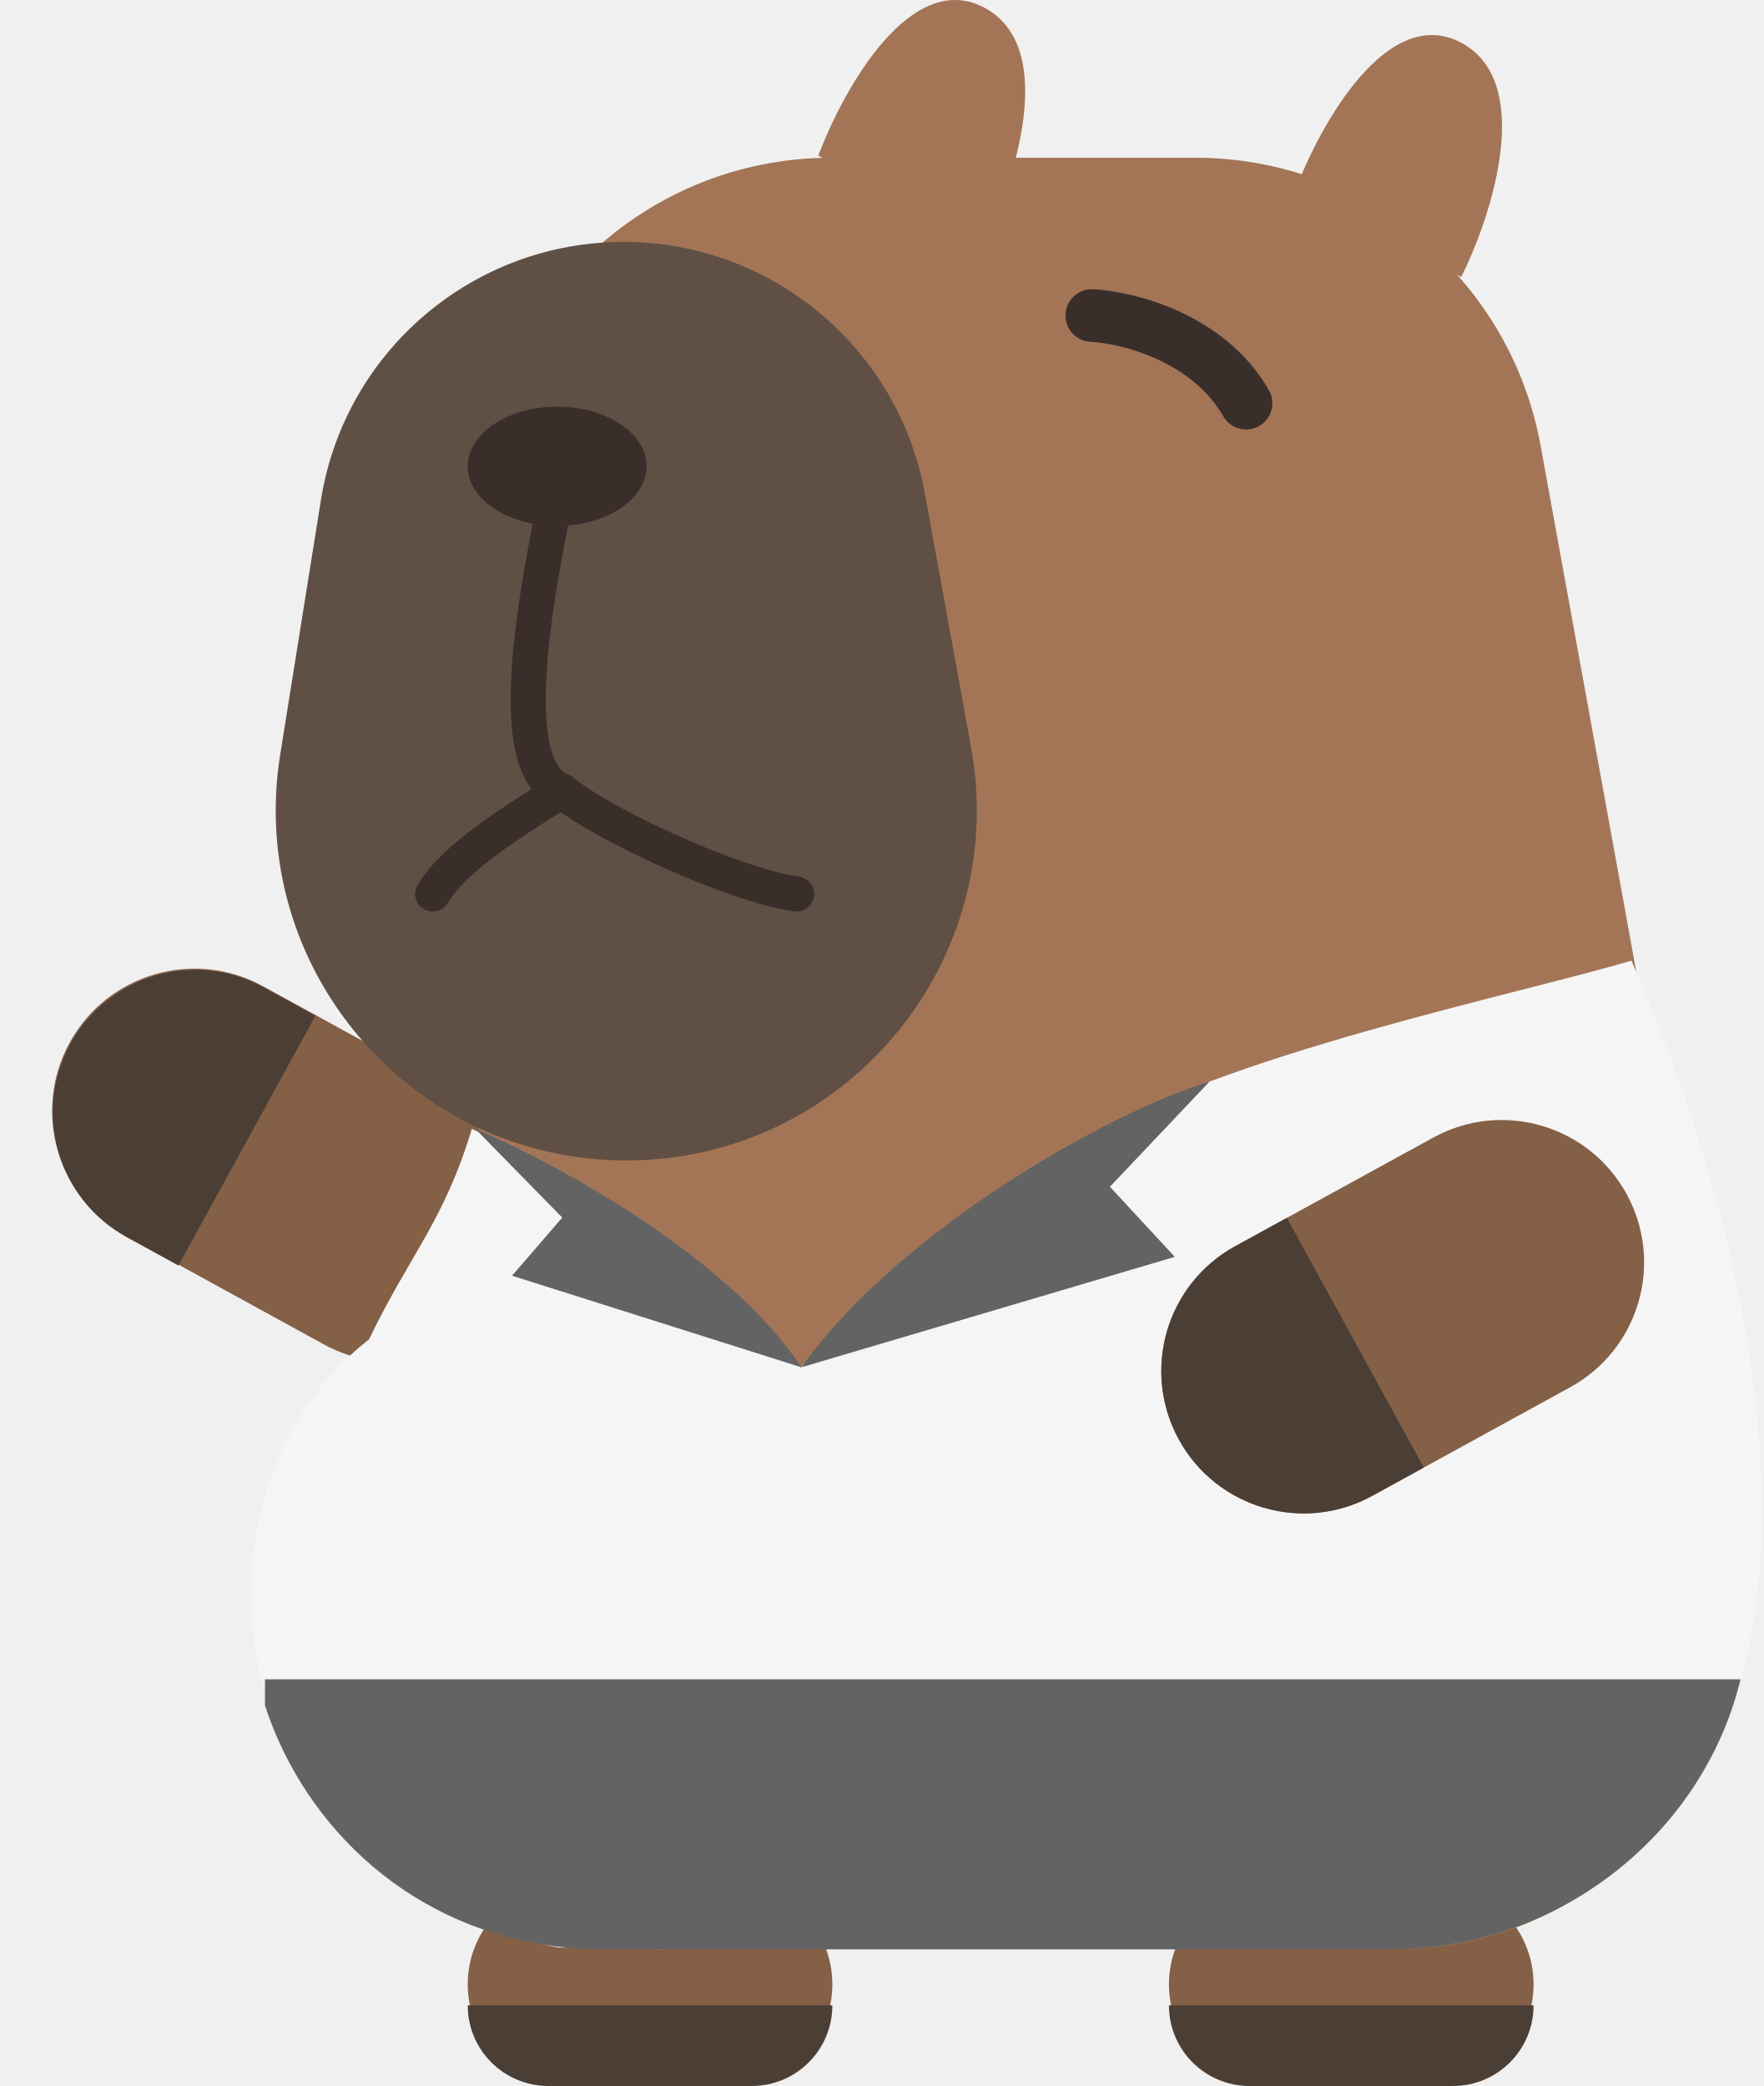
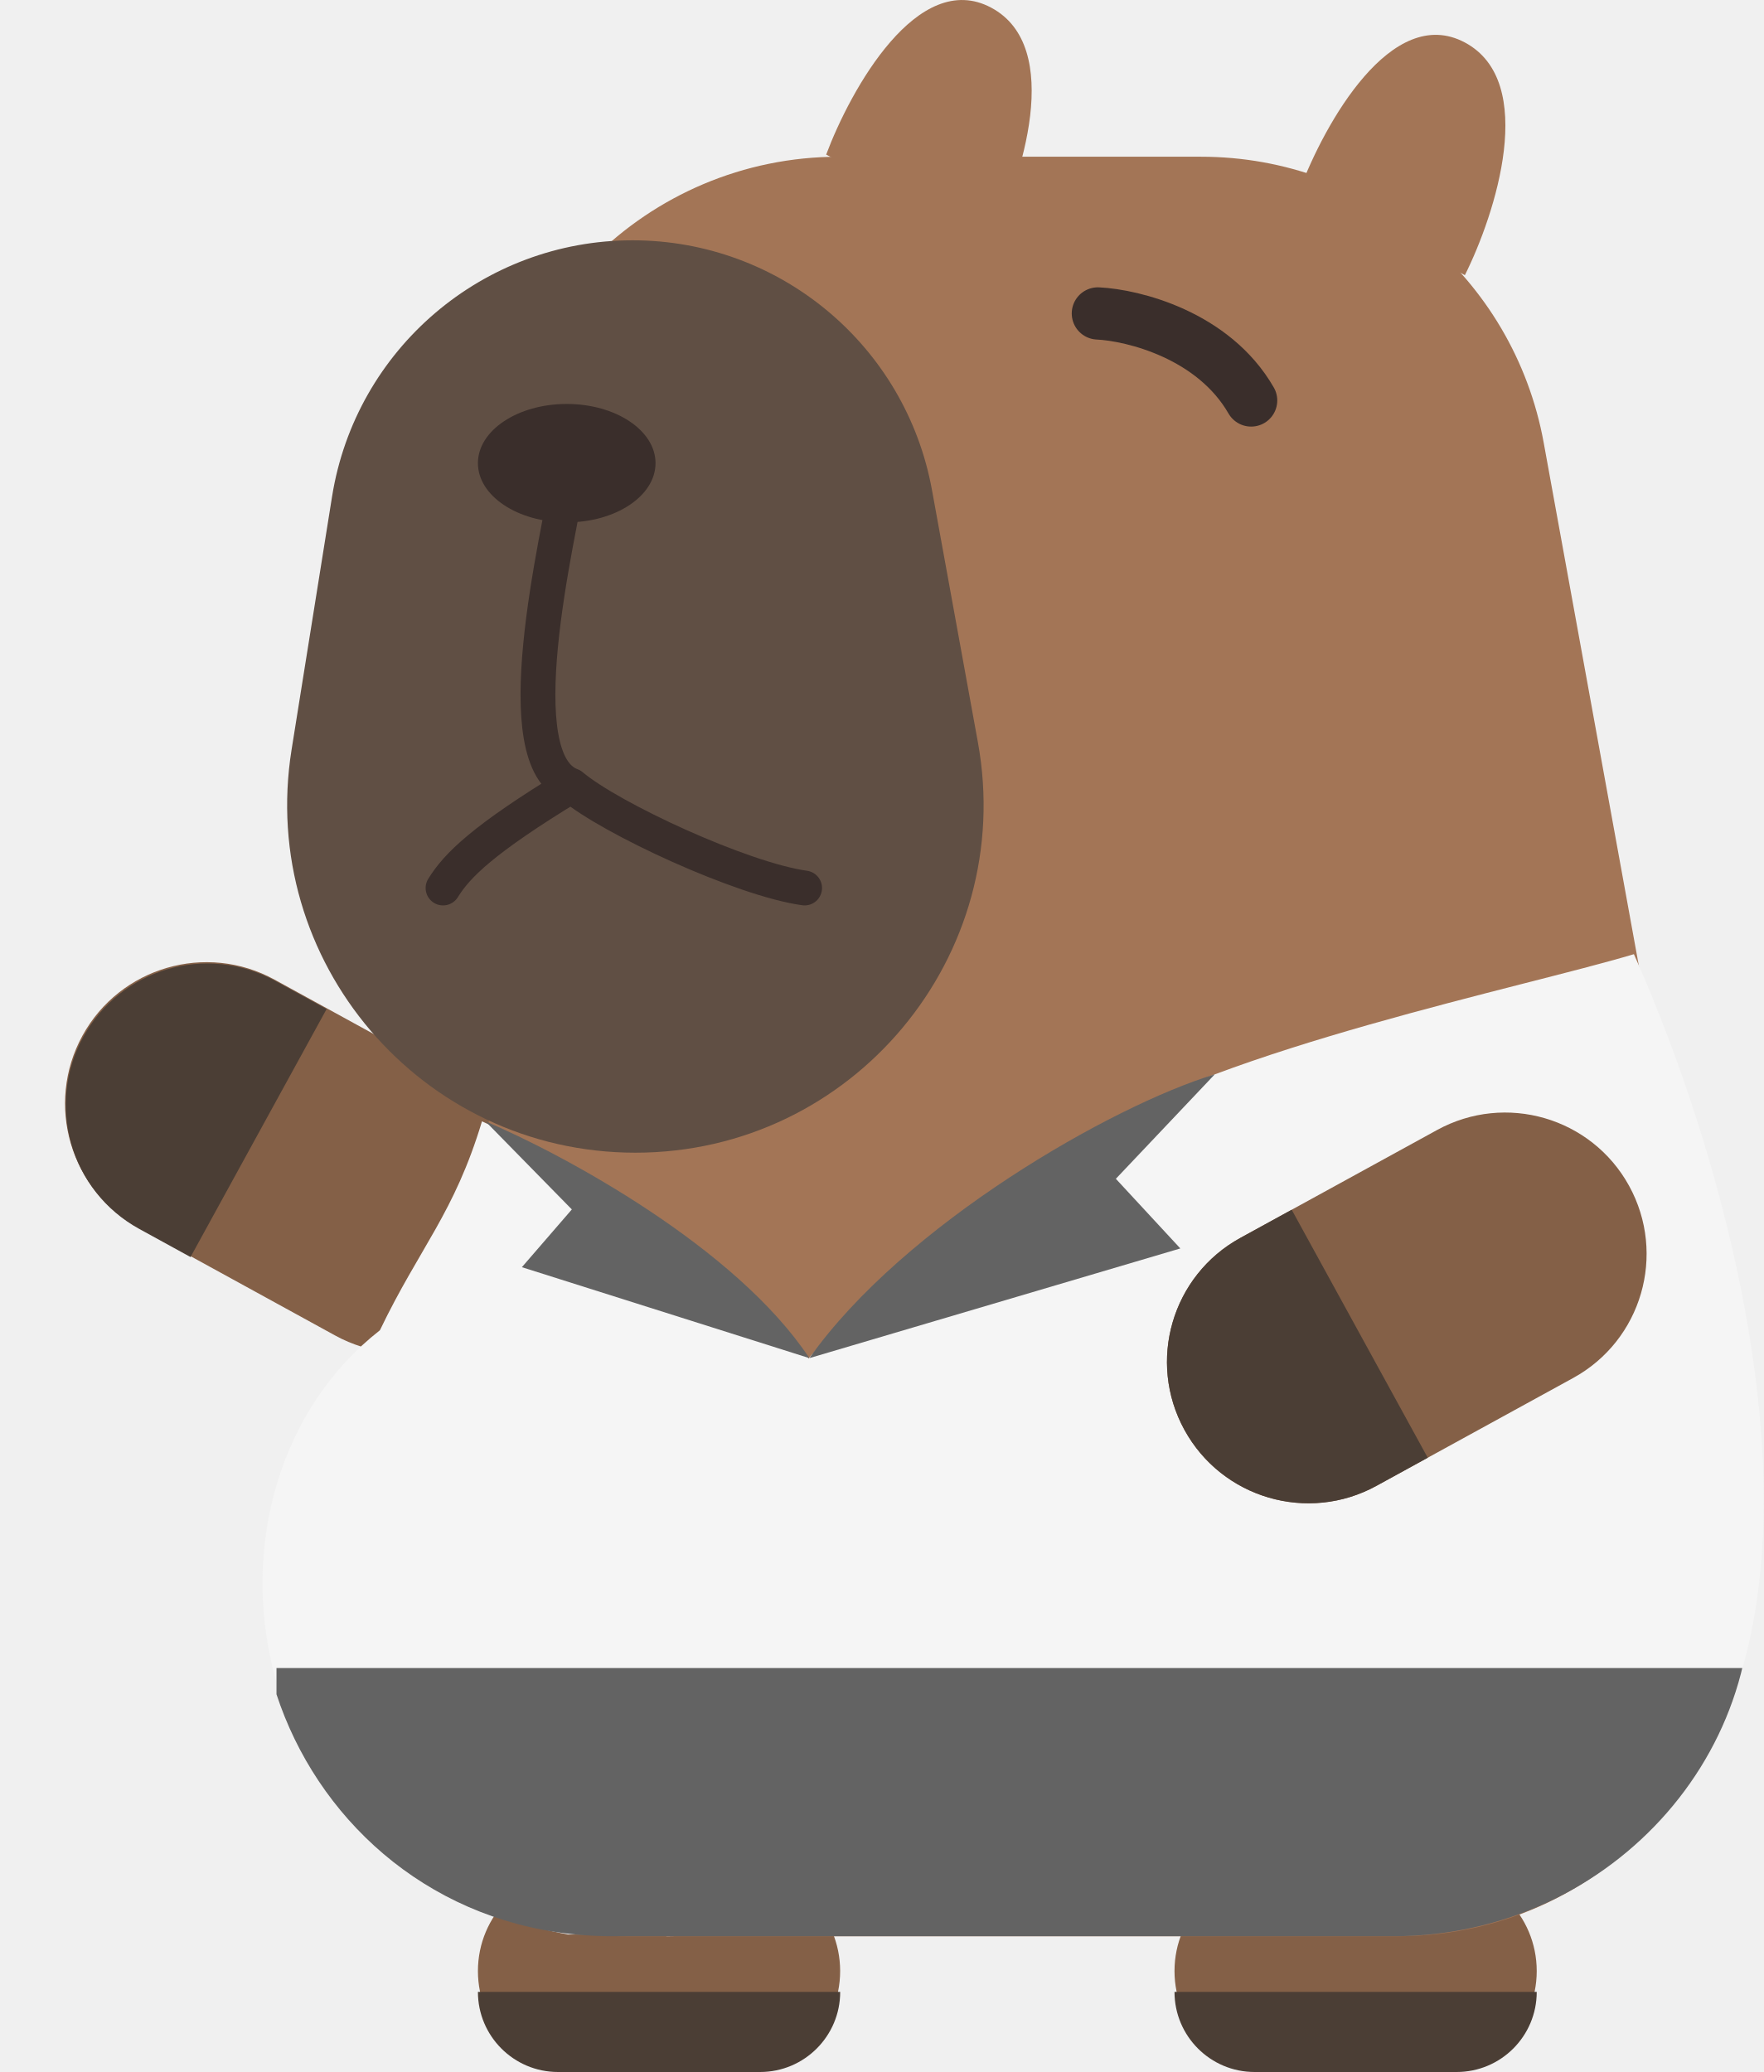
- <svg xmlns="http://www.w3.org/2000/svg" width="503" height="595" viewBox="0 0 503 595" fill="none">
-   <path d="M147.565 367.426C136.778 387.09 112.093 394.287 92.428 383.5L35.951 352.518C16.287 341.731 9.09 317.046 19.877 297.381C30.664 277.717 55.35 270.521 75.014 281.308L131.492 312.289C151.156 323.076 158.352 347.762 147.565 367.426Z" fill="#846047" />
-   <path d="M50.89 360.968L36.166 352.891C16.501 342.104 9.305 317.418 20.092 297.754C30.879 278.089 55.565 270.893 75.229 281.68L89.953 289.757L50.89 360.968Z" fill="#4B3E35" />
-   <path d="M280.781 2.197C259.725 -9.054 240.425 25.637 233.406 44.389L280.781 69C289.554 51.42 301.836 13.448 280.781 2.197Z" fill="#A37556" />
-   <rect x="333.406" y="537" width="104" height="58" rx="29" fill="#846047" />
-   <path d="M333.406 572H437.406C437.406 584.703 427.109 595 414.406 595H356.406C343.704 595 333.406 584.703 333.406 572Z" fill="#4B3E35" />
-   <rect x="133.406" y="537" width="104" height="58" rx="29" fill="#846047" />
-   <path d="M133.406 572H237.406C237.406 584.703 227.109 595 214.406 595H156.406C143.704 595 133.406 584.703 133.406 572Z" fill="#4B3E35" />
-   <path d="M137.089 145C137.089 89.772 181.86 45 237.089 45H341.025C389.353 45 430.766 79.561 439.412 127.109L495.967 438.109C507.13 499.494 459.972 556 397.58 556H175.981C88.931 556 43.447 452.488 102.32 388.367L110.749 379.187C127.689 360.737 137.089 336.602 137.089 311.555L137.089 145Z" fill="#A37556" />
-   <path d="M91.542 142.579C98.322 100.187 134.892 69 177.823 69C220.048 69 256.231 99.194 263.79 140.737L276.965 213.149C288.129 274.511 240.99 331 178.621 331C117.119 331 70.205 275.987 79.918 215.256L91.542 142.579Z" fill="#604F44" />
-   <path d="M160.29 132.789C155.872 156.391 141.013 218.496 160.29 225.579M160.29 225.579C171.406 235 209.325 252.521 227.215 255M160.29 225.579C134.906 241 127.406 248.5 123.406 255" stroke="#3A2E2B" stroke-width="10" stroke-linecap="round" />
-   <ellipse cx="158.906" cy="133" rx="25.5" ry="17" fill="#3A2E2B" />
-   <path d="M311.406 90C321.573 90.5 344.606 96.2 355.406 115" stroke="#3A2E2B" stroke-width="15" stroke-linecap="round" />
-   <path d="M416.781 12.197C395.725 0.946 376.425 35.637 369.406 54.389L416.781 79C425.554 61.42 437.836 23.448 416.781 12.197Z" fill="#A37556" />
-   <path d="M308.576 325.577C347.673 300.975 432.977 283.668 465.312 274C504.25 361.345 546.147 539.33 402.232 552.506L187.535 556C172.178 511.221 178.807 470.687 197.573 435.209C224.899 381.291 276.933 342.346 308.576 325.577Z" fill="#F5F5F5" />
-   <path d="M159.273 555.501H283.074C298.375 410.301 172.991 339.167 134.574 322C126.574 348.5 116.774 358.043 105.273 382C47.773 427 62.633 537.563 159.273 555.501Z" fill="#F5F5F5" />
-   <g clip-path="url(#clip0_4053_733)">
-     <path d="M132.634 145C132.634 89.772 177.955 45 233.86 45H339.072C387.992 45 429.913 79.561 438.665 127.109L497.488 439C508.788 500.385 459.477 556 396.32 556H172.002C83.885 556 37.843 452.488 97.439 388.367L105.971 379.187C123.119 360.737 132.634 336.602 132.634 311.555L132.634 145Z" fill="#636363" />
+ <svg xmlns="http://www.w3.org/2000/svg" width="40" height="47" viewBox="0 0 40 47" fill="none">
+   <path d="M11.958 29.024C11.106 30.578 9.156 31.146 7.602 30.294L3.141 27.847C1.588 26.995 1.019 25.045 1.871 23.491C2.723 21.938 4.673 21.369 6.227 22.222L10.688 24.669C12.241 25.521 12.81 27.471 11.958 29.024Z" fill="#846047" />
+   <path d="M4.321 28.514L3.158 27.876C1.605 27.024 1.036 25.074 1.888 23.521C2.74 21.967 4.69 21.399 6.244 22.251L7.407 22.889L4.321 28.514Z" fill="#4B3E35" />
+   <path d="M22.48 0.174C20.816 -0.715 19.292 2.026 18.737 3.507L22.48 5.451C23.172 4.062 24.143 1.063 22.48 0.174Z" fill="#A37556" />
+   <rect x="26.637" y="42.419" width="8.215" height="4.582" rx="2.291" fill="#846047" />
+   <path d="M26.637 45.183H34.852C34.852 46.187 34.039 47 33.035 47H28.454C27.451 47 26.637 46.187 26.637 45.183Z" fill="#4B3E35" />
+   <rect x="10.839" y="42.419" width="8.215" height="4.582" rx="2.291" fill="#846047" />
+   <path d="M10.839 45.183H19.055C19.055 46.187 18.241 47 17.238 47H12.656C11.653 47 10.839 46.187 10.839 45.183Z" fill="#4B3E35" />
+   <path d="M11.129 11.454C11.129 7.092 14.666 3.555 19.028 3.555H27.239C31.056 3.555 34.327 6.285 35.01 10.041L39.478 34.608C40.359 39.456 36.634 43.92 31.706 43.92H14.201C7.325 43.92 3.732 35.743 8.383 30.678L9.049 29.953C10.387 28.496 11.129 26.589 11.129 24.611L11.129 11.454Z" fill="#A37556" />
+   <path d="M7.531 11.263C8.067 7.914 10.956 5.451 14.347 5.451C17.682 5.451 20.54 7.836 21.137 11.117L22.178 16.837C23.06 21.685 19.337 26.147 14.41 26.147C9.552 26.147 5.846 21.801 6.613 17.004L7.531 11.263Z" fill="#604F44" />
+   <path d="M12.962 10.49C12.613 12.354 11.439 17.26 12.962 17.819M12.962 17.819C13.84 18.564 16.835 19.948 18.248 20.143M12.962 17.819C10.957 19.038 10.364 19.63 10.048 20.143" stroke="#3A2E2B" stroke-width="0.79" stroke-linecap="round" />
+   <ellipse cx="12.853" cy="10.506" rx="2.014" ry="1.343" fill="#3A2E2B" />
+   <path d="M24.899 7.11C25.702 7.149 27.521 7.599 28.375 9.084" stroke="#3A2E2B" stroke-width="1.185" stroke-linecap="round" />
+   <path d="M33.223 0.964C31.559 0.075 30.035 2.815 29.48 4.297L33.223 6.241C33.916 4.852 34.886 1.853 33.223 0.964Z" fill="#A37556" />
+   <path d="M24.675 25.718C27.764 23.775 34.502 22.408 37.056 21.644C40.132 28.544 43.441 42.603 32.074 43.644L15.114 43.92C13.901 40.383 14.425 37.181 15.907 34.379C18.066 30.119 22.176 27.043 24.675 25.718Z" fill="#F5F5F5" />
+   <path d="M12.882 43.88H22.661C23.87 32.411 13.965 26.792 10.931 25.436C10.299 27.529 9.525 28.283 8.616 30.175C4.074 33.73 5.248 42.464 12.882 43.88Z" fill="#F5F5F5" />
+   <g clip-path="url(#clip0_4053_9766)">
+     <path d="M10.777 11.454C10.777 7.092 14.357 3.555 18.773 3.555H27.083C30.948 3.555 34.259 6.285 34.95 10.041L39.597 34.678C40.49 39.527 36.594 43.92 31.606 43.92H13.886C6.926 43.92 3.289 35.743 7.996 30.678L8.67 29.953C10.025 28.496 10.777 26.589 10.777 24.611L10.777 11.454Z" fill="#636363" />
  </g>
-   <path d="M335.076 358.5L228.576 390C255.776 351.6 315.393 317.5 344.984 308.5L316.576 338.5L335.076 358.5Z" fill="#636363" />
-   <path d="M146.039 363.878L228.576 390C207.496 358.156 157.793 331.398 135.576 322L160.376 347.293L146.039 363.878Z" fill="#636363" />
-   <path d="M463.927 340.554C453.14 320.889 428.454 313.693 408.79 324.48L352.312 355.461C332.648 366.248 325.451 390.934 336.238 410.598C347.025 430.263 371.711 437.459 391.375 426.672L447.853 395.691C467.517 384.904 474.714 360.218 463.927 340.554Z" fill="#846047" />
-   <path d="M367.036 347.384L352.312 355.461C332.648 366.248 325.451 390.934 336.238 410.598C347.025 430.263 371.711 437.459 391.375 426.672L406.099 418.595L367.036 347.384Z" fill="#4B3E35" />
+   <path d="M26.769 28.319L18.356 30.807C20.505 27.774 25.214 25.08 27.551 24.369L25.307 26.739L26.769 28.319Z" fill="#636363" />
+   <path d="M11.836 28.744L18.356 30.807C16.691 28.292 12.765 26.178 11.01 25.436L12.969 27.434L11.836 28.744Z" fill="#636363" />
+   <path d="M36.948 26.901C36.096 25.348 34.146 24.78 32.593 25.632L28.132 28.079C26.578 28.931 26.01 30.881 26.862 32.434C27.714 33.988 29.664 34.556 31.217 33.704L35.679 31.257C37.232 30.405 37.8 28.455 36.948 26.901Z" fill="#846047" />
+   <path d="M29.295 27.441L28.132 28.079C26.578 28.931 26.01 30.881 26.862 32.434C27.714 33.988 29.664 34.556 31.217 33.704L32.38 33.066L29.295 27.441Z" fill="#4B3E35" />
  <defs>
-     <clipPath id="clip0_4053_733">
-       <rect width="422" height="77" fill="white" transform="translate(75.5762 479)" />
+     <clipPath id="clip0_4053_9766">
+       <rect width="33.334" height="6.082" fill="white" transform="translate(6.27051 37.8374)" />
    </clipPath>
  </defs>
</svg>
